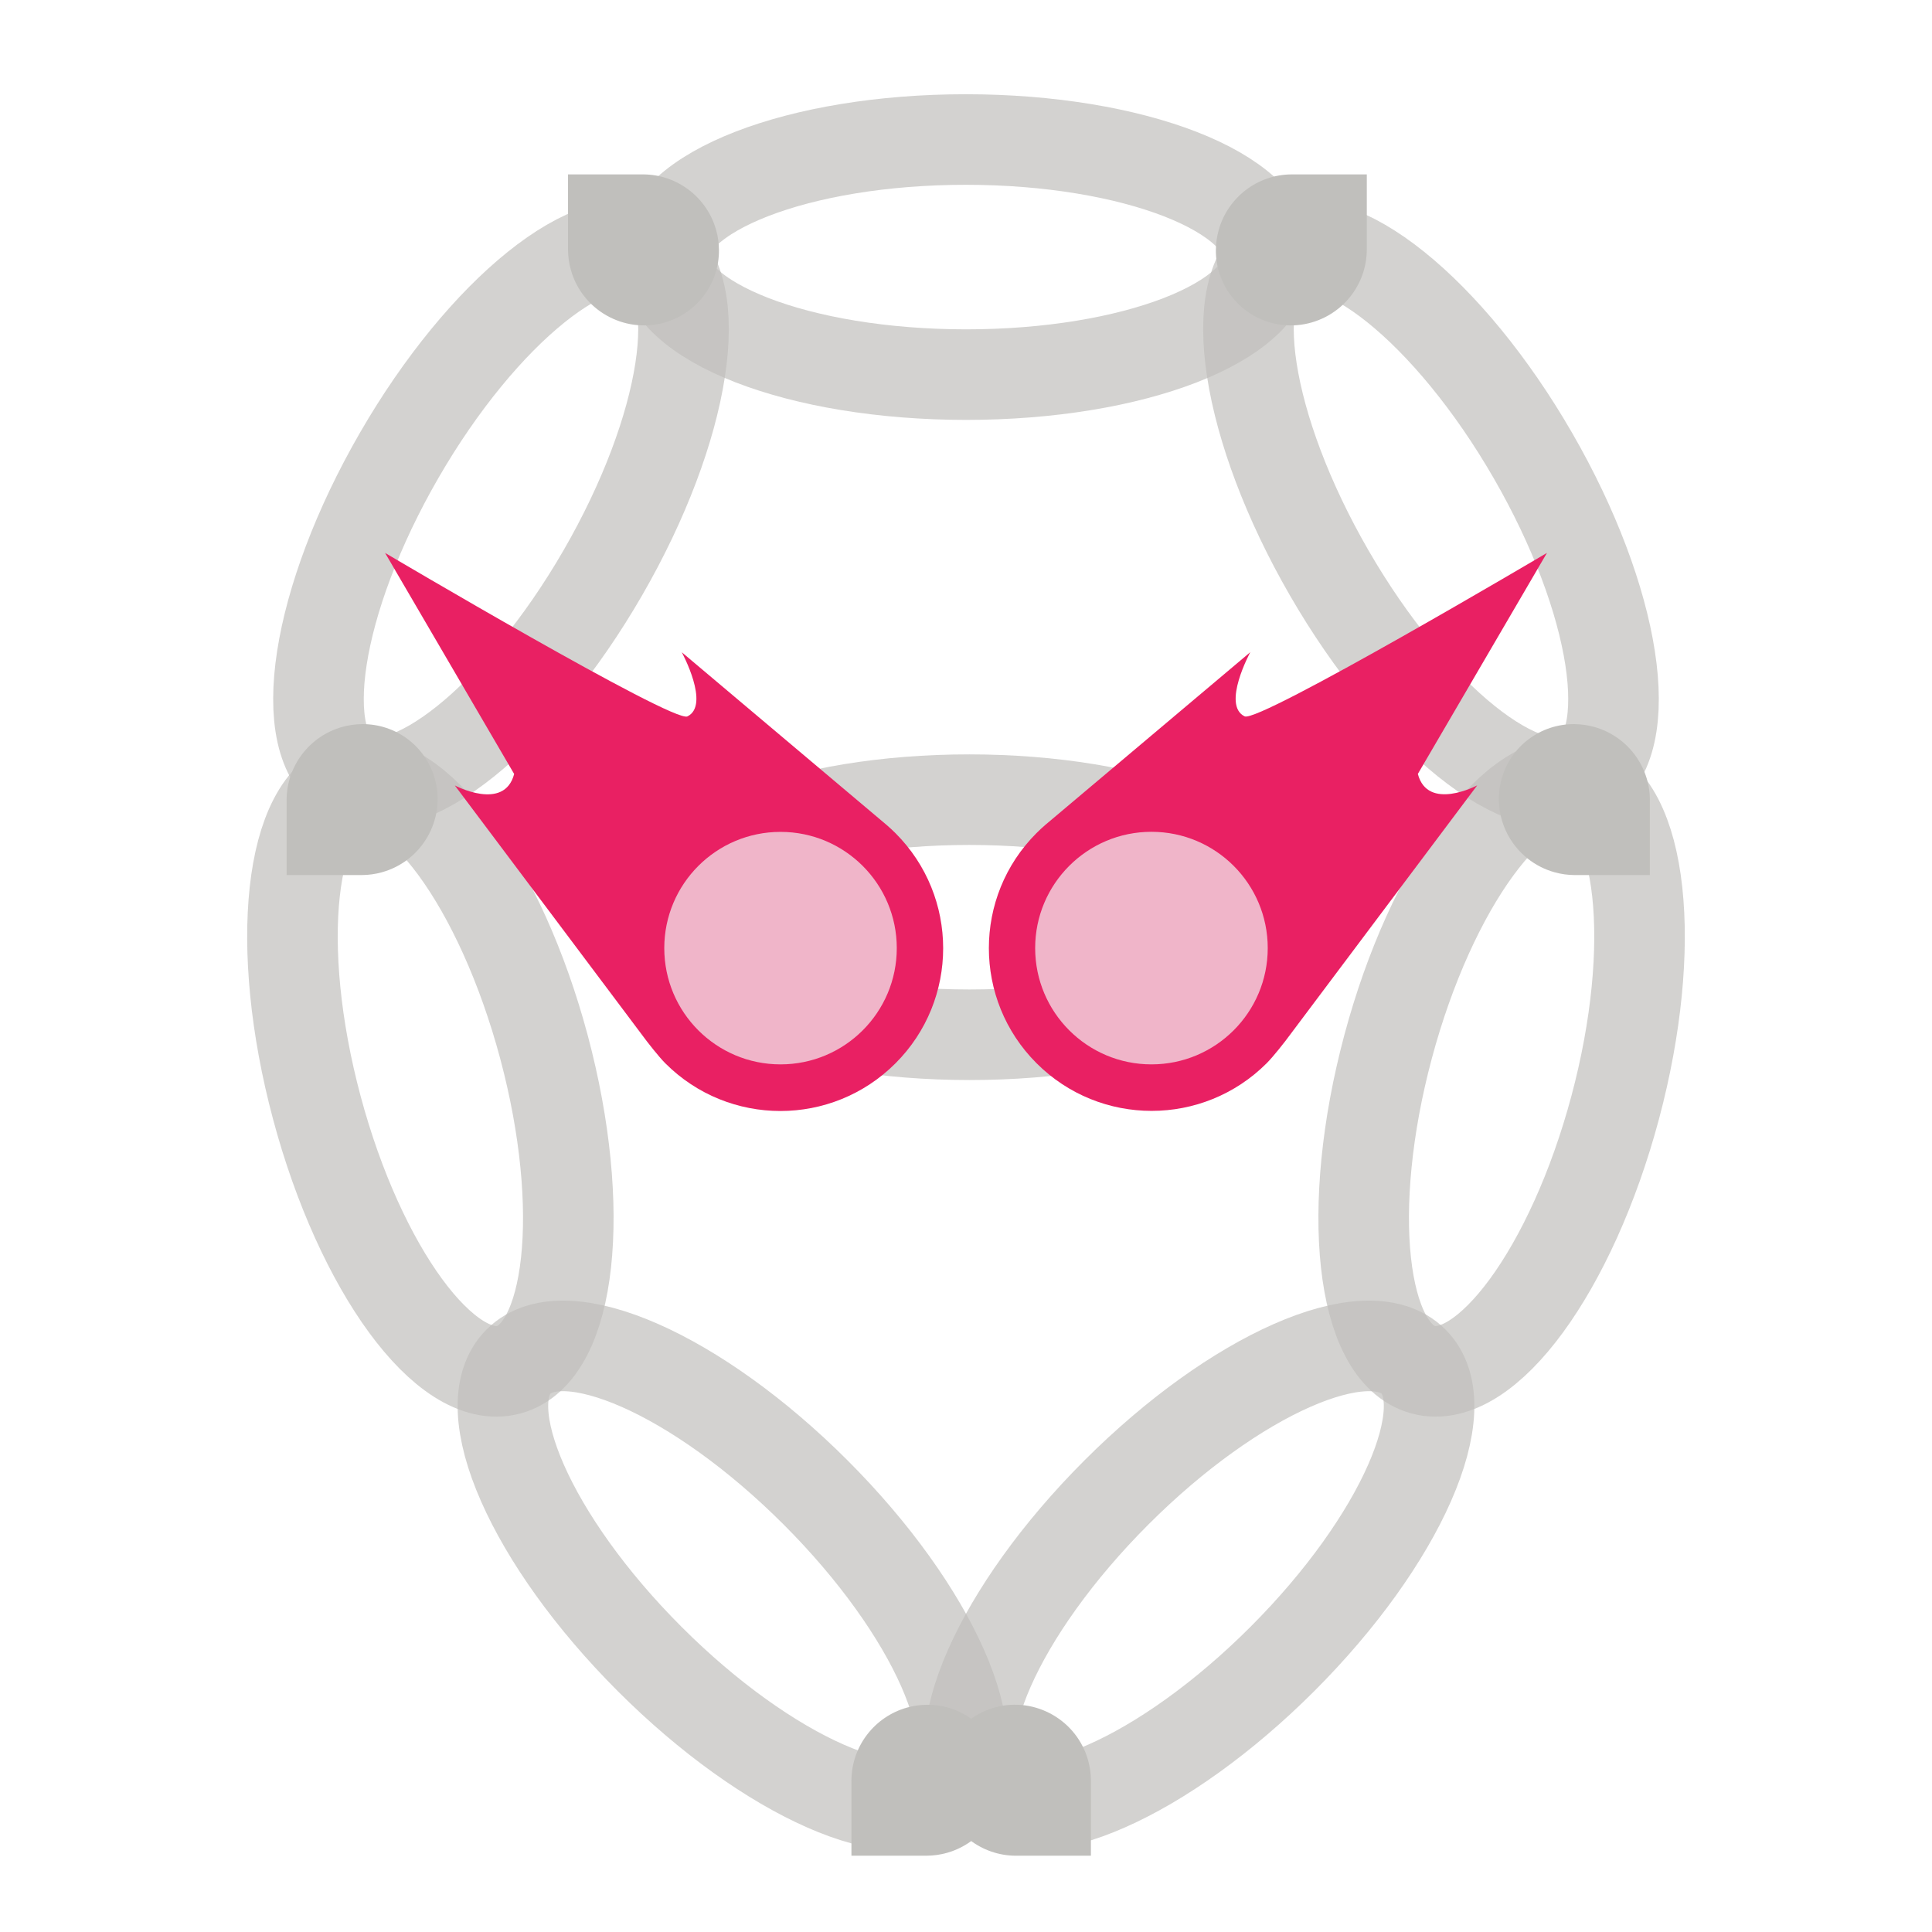
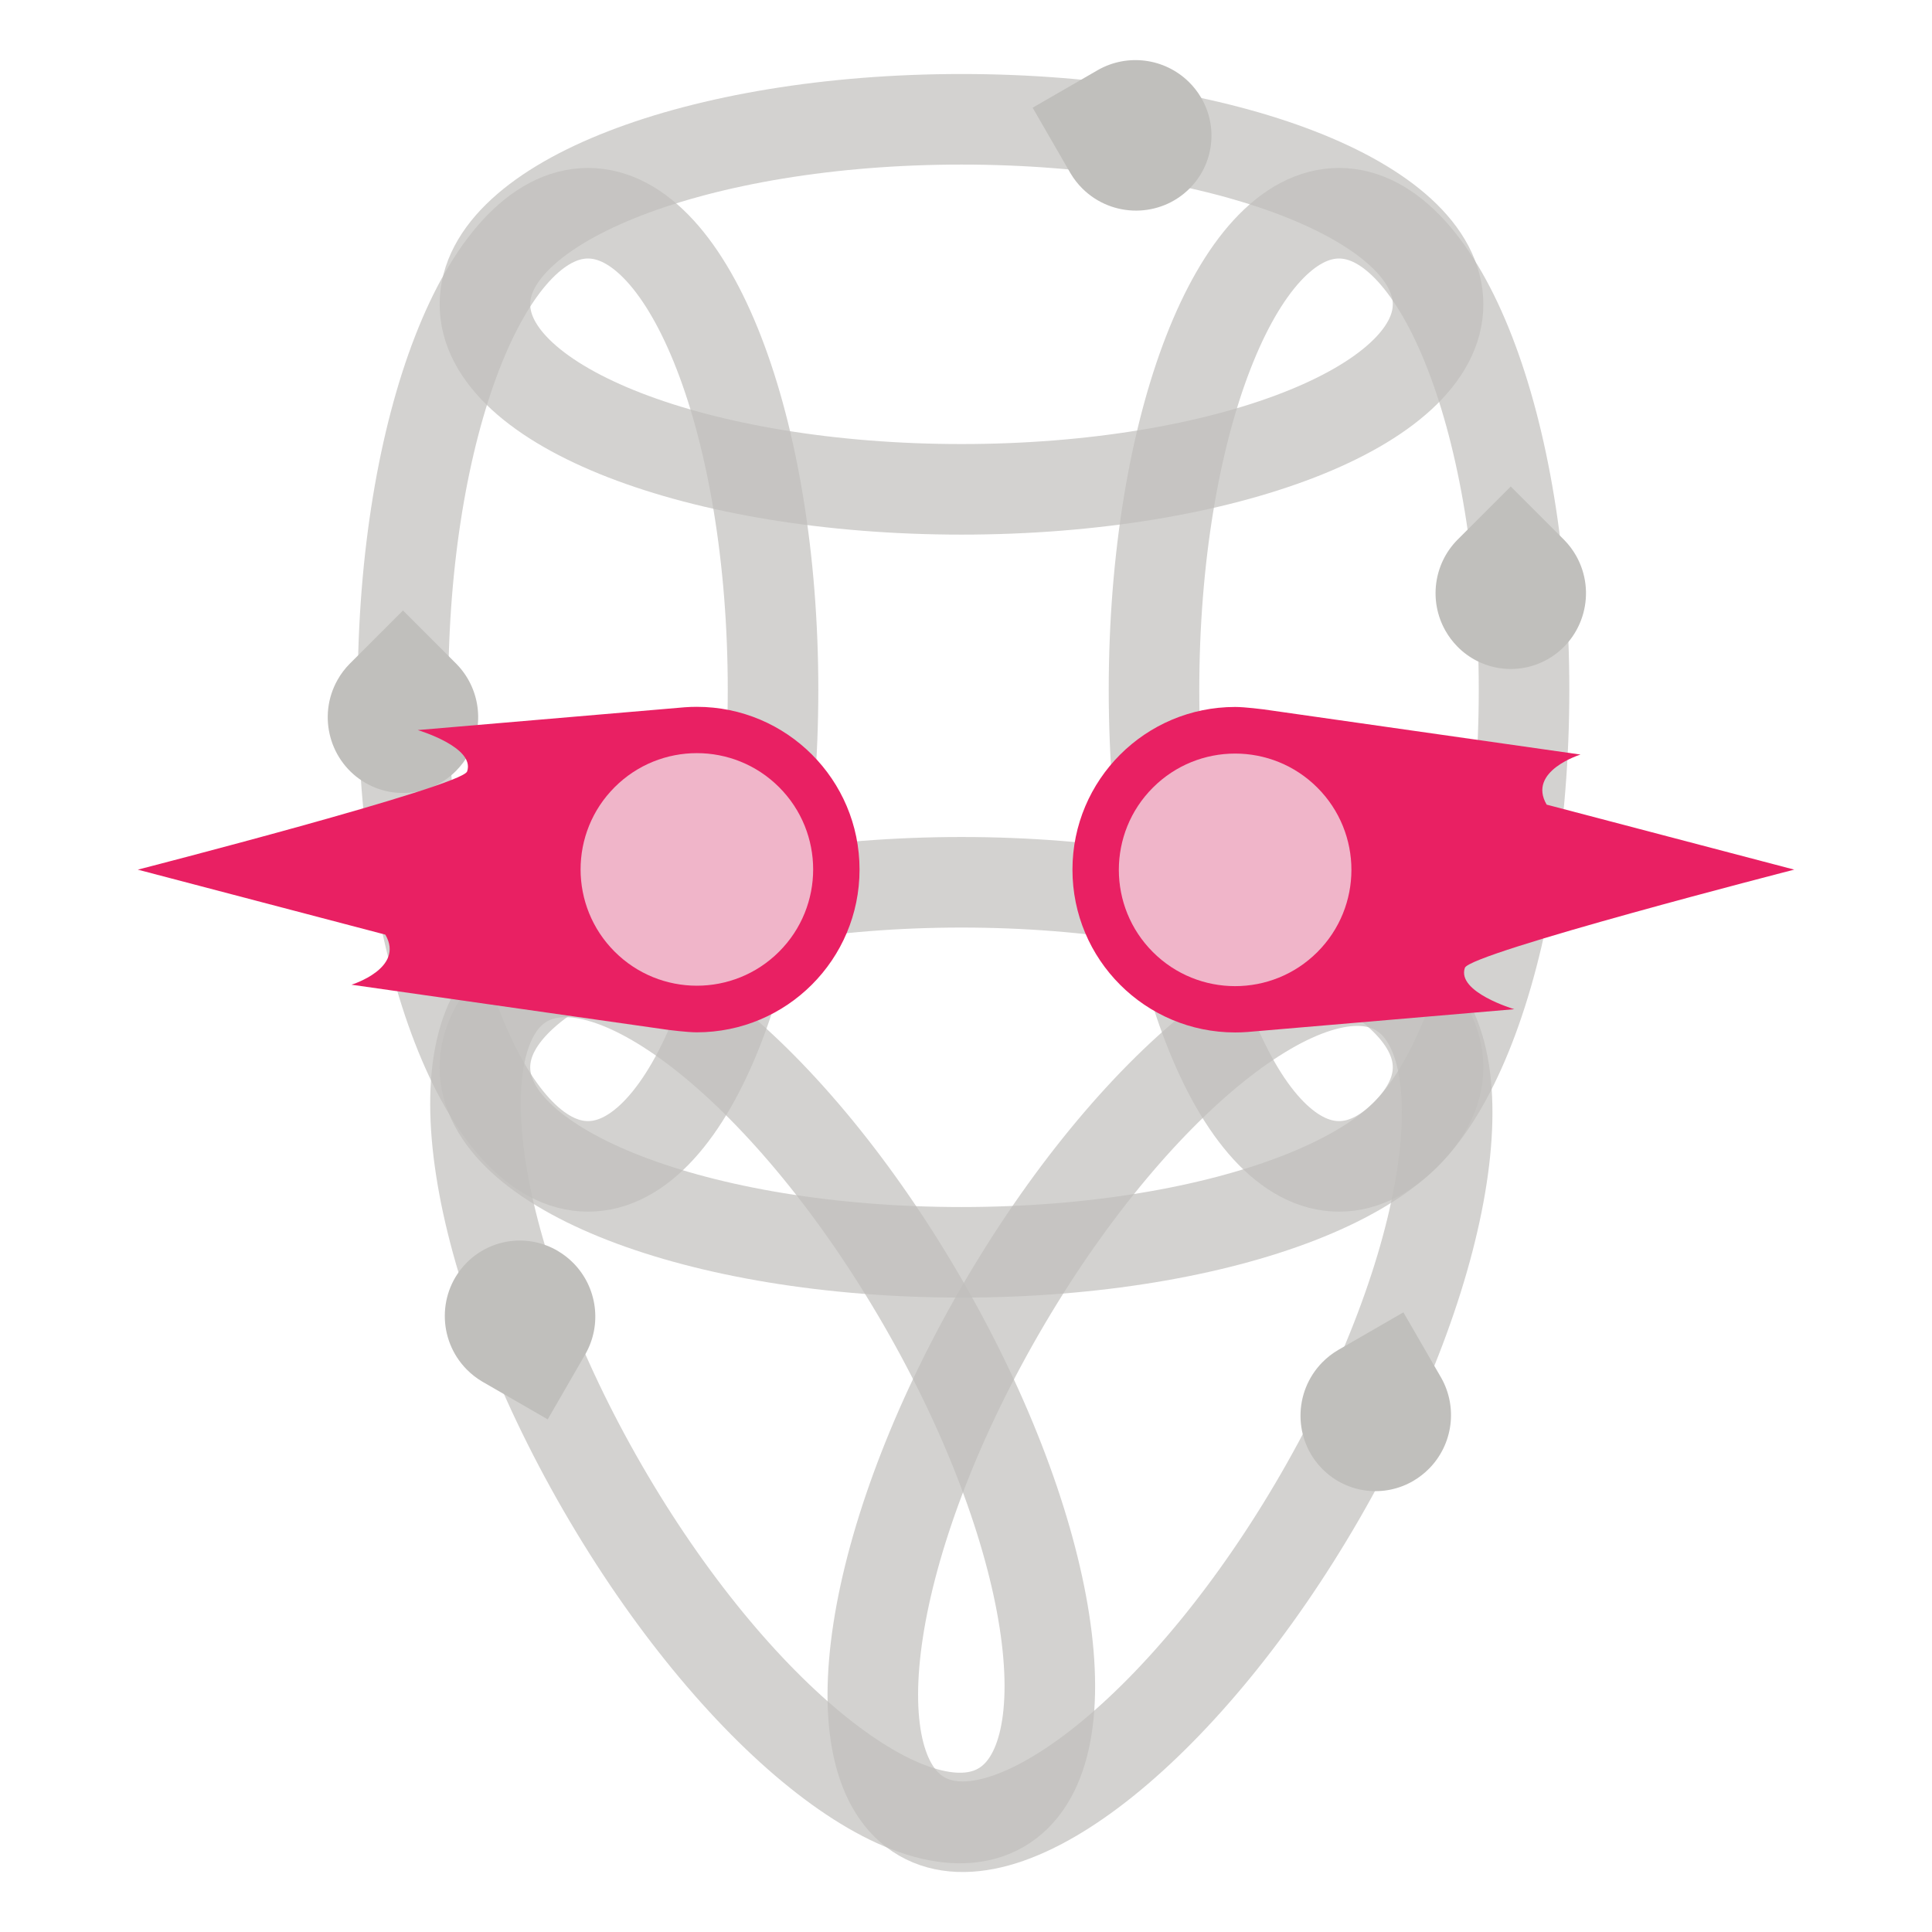
<svg xmlns="http://www.w3.org/2000/svg" fill="none" height="64" id="svg2" version="1.1" viewBox="0 0 64 64" width="64" xml:space="preserve">
  <defs id="defs2" />
-   <g id="g140" transform="translate(-1.655287,-1.023676)">
-     <ellipse cx="-55.959" cy="19.288" id="ellipse19" rx="10.031" ry="3.894" style="fill:none;fill-opacity:0.098;stroke:#c0bfbc;stroke-width:3;stroke-dasharray:none;stroke-opacity:0.698" transform="matrix(-0.7069293,-0.7072842,-0.7069293,0.7072842,0,0)" />
-     <ellipse cx="-39.578" cy="-5.879" id="ellipse120" rx="10.031" ry="3.894" style="fill:none;fill-opacity:0.098;stroke:#c0bfbc;stroke-width:3;stroke-dasharray:none;stroke-opacity:0.698" transform="matrix(-0.2585766,-0.9659908,-0.9658608,0.2590614,0,0)" />
-     <ellipse cx="-6.516" cy="-24.835" id="ellipse122" rx="10.031" ry="3.894" style="fill:none;fill-opacity:0.098;stroke:#c0bfbc;stroke-width:3;stroke-dasharray:none;stroke-opacity:0.698" transform="matrix(0.5002173,-0.8658999,-0.8661508,-0.4997827,0,0)" />
-     <ellipse cx="33.653" cy="-9.531" id="ellipse124" rx="10.031" ry="3.894" style="fill:none;fill-opacity:0.098;stroke:#c0bfbc;stroke-width:3;stroke-dasharray:none;stroke-opacity:0.698" transform="matrix(1,2.5094507e-4,-2.5092555e-4,-1,0,0)" />
-     <ellipse cx="-8.351" cy="66.896" id="ellipse129" rx="10.031" ry="3.894" style="fill:none;fill-opacity:0.098;stroke:#c0bfbc;stroke-width:3;stroke-dasharray:none;stroke-opacity:0.698" transform="matrix(0.7069293,-0.7072842,0.7069293,0.7072842,0,0)" />
-     <ellipse cx="-22.14" cy="59.142" id="ellipse131" rx="10.031" ry="3.894" style="fill:none;fill-opacity:0.098;stroke:#c0bfbc;stroke-width:3;stroke-dasharray:none;stroke-opacity:0.698" transform="matrix(0.2585766,-0.9659908,0.9658608,0.2590614,0,0)" />
-     <ellipse cx="-40.156" cy="33.449" id="ellipse133" rx="10.031" ry="3.894" style="fill:none;fill-opacity:0.098;stroke:#c0bfbc;stroke-width:3;stroke-dasharray:none;stroke-opacity:0.698" transform="matrix(-0.5002173,-0.8658999,0.8661508,-0.4997827,0,0)" />
-     <ellipse cx="33.758" cy="-31.399" id="ellipse137" rx="10.031" ry="3.894" style="fill:none;fill-opacity:0.098;stroke:#c0bfbc;stroke-width:3;stroke-dasharray:none;stroke-opacity:0.698" transform="matrix(1,2.5094507e-4,-2.5092555e-4,-1,0,0)" />
-     <g id="g5" style="fill:#c0bfbc" transform="matrix(-0.7830853,0,0,0.7830853,66.24174,22.95787)">
-       <path d="m 43.273,44.105 a 3.204,3.181 44.954 0 0 -3.09,2.335 3.204,3.181 44.954 0 0 2.247,3.933 3.204,3.181 44.954 0 0 0.836,0.117 h 0.025 l 3.168,10e-7 -10e-7,-3.192 a 3.204,3.181 44.954 0 0 -2.357,-3.075 3.204,3.181 44.954 0 0 -0.828,-0.117 z" id="path4" style="fill:#c0bfbc;fill-opacity:1;stroke:none;stroke-width:2.554;stroke-linejoin:round;stroke-dasharray:none;stroke-opacity:1;paint-order:stroke markers fill" />
+   <g id="g140" transform="translate(-1.655287,-1.023676)" />
+   <g id="g1" transform="translate(-7.434873,-0.00867236)">
+     <g id="g32" transform="matrix(1,0,0,-1,7.352815,66)">
+       <ellipse cx="4.458" cy="-31.841" id="ellipse1" rx="15.787" ry="6.129" style="fill:none;fill-opacity:0.098;stroke:#c0bfbc;stroke-width:3;stroke-dasharray:none;stroke-opacity:0.698" transform="rotate(120)" />
+       <g id="g7" style="fill:#c0bfbc" transform="matrix(0.6781718,-0.3915427,-0.3915427,-0.6781718,6.487278,71.40409)">
+         <path d="m 43.273,44.105 a 3.204,3.181 44.954 0 0 -3.09,2.335 3.204,3.181 44.954 0 0 2.247,3.933 3.204,3.181 44.954 0 0 0.836,0.117 h 0.025 l 3.168,10e-7 -10e-7,-3.192 a 3.204,3.181 44.954 0 0 -2.357,-3.075 3.204,3.181 44.954 0 0 -0.828,-0.117 z" id="path6" style="fill:#c0bfbc;fill-opacity:1;stroke:none;stroke-width:2.554;stroke-linejoin:round;stroke-dasharray:none;stroke-opacity:1;paint-order:stroke markers fill" />
+       </g>
+       <g id="g27" transform="translate(0,0.8486547)">
+         <ellipse cx="42.292" cy="-19.561" id="ellipse25-0" rx="15.787" ry="6.129" style="fill:none;fill-opacity:0.098;stroke:#c0bfbc;stroke-width:3;stroke-dasharray:none;stroke-opacity:0.698" transform="rotate(90)" />
+         <ellipse cx="-31.933" cy="-55.062" id="ellipse2-9-3" rx="15.787" ry="6.129" style="fill:none;fill-opacity:0.098;stroke:#c0bfbc;stroke-width:3;stroke-dasharray:none;stroke-opacity:0.698" transform="scale(-1)" />
+         <ellipse cx="31.933" cy="29.787" id="ellipse3-3-9" rx="15.787" ry="6.129" style="fill:none;fill-opacity:0.098;stroke:#c0bfbc;stroke-width:3;stroke-dasharray:none;stroke-opacity:0.698" />
+         <ellipse cx="42.292" cy="44.439" id="ellipse14" rx="15.787" ry="6.129" style="fill:none;fill-opacity:0.098;stroke:#c0bfbc;stroke-width:3;stroke-dasharray:none;stroke-opacity:0.698" transform="matrix(0,1,1,0,0,0)" />
+         <g id="g6" style="fill:#c0bfbc" transform="matrix(0.5537249,0.5537249,-0.5537249,0.5537249,15.66356,-8.76316)">
+           <path d="m 43.273,44.105 a 3.204,3.181 44.954 0 0 -3.09,2.335 3.204,3.181 44.954 0 0 2.247,3.933 3.204,3.181 44.954 0 0 0.836,0.117 h 0.025 l 3.168,10e-7 -10e-7,-3.192 a 3.204,3.181 44.954 0 0 -2.357,-3.075 3.204,3.181 44.954 0 0 -0.828,-0.117 z" id="path5" style="fill:#c0bfbc;fill-opacity:1;stroke:none;stroke-width:2.554;stroke-linejoin:round;stroke-dasharray:none;stroke-opacity:1;paint-order:stroke markers fill" />
+         </g>
+         <g id="g5-9" style="fill:#c0bfbc" transform="matrix(-0.3915427,0.6781718,-0.6781718,-0.3915427,86.72138,49.83636)">
+           <path d="m 43.273,44.105 a 3.204,3.181 44.954 0 0 -3.09,2.335 3.204,3.181 44.954 0 0 2.247,3.933 3.204,3.181 44.954 0 0 0.836,0.117 h 0.025 l 3.168,10e-7 -10e-7,-3.192 a 3.204,3.181 44.954 0 0 -2.357,-3.075 3.204,3.181 44.954 0 0 -0.828,-0.117 z" id="path4" style="fill:#c0bfbc;fill-opacity:1;stroke:none;stroke-width:2.554;stroke-linejoin:round;stroke-dasharray:none;stroke-opacity:1;paint-order:stroke markers fill" />
+         </g>
+         <g id="g3" style="fill:#c0bfbc" transform="matrix(-0.3915427,0.6781718,-0.6781718,-0.3915427,88.0691,24.42765)">
+           <path d="m 43.273,44.105 a 3.204,3.181 44.954 0 0 -3.09,2.335 3.204,3.181 44.954 0 0 2.247,3.933 3.204,3.181 44.954 0 0 0.836,0.117 h 0.025 l 3.168,10e-7 -10e-7,-3.192 a 3.204,3.181 44.954 0 0 -2.357,-3.075 3.204,3.181 44.954 0 0 -0.828,-0.117 z" id="path3" style="fill:#c0bfbc;fill-opacity:1;stroke:none;stroke-width:2.554;stroke-linejoin:round;stroke-dasharray:none;stroke-opacity:1;paint-order:stroke markers fill" />
+         </g>
+         <g id="g15" style="fill:#c0bfbc" transform="matrix(-0.5537249,0.5537249,0.5537249,0.5537249,47.89542,-4.655776)">
+           <path d="m 43.273,44.105 a 3.204,3.181 44.954 0 0 -3.09,2.335 3.204,3.181 44.954 0 0 2.247,3.933 3.204,3.181 44.954 0 0 0.836,0.117 h 0.025 l 3.168,10e-7 -10e-7,-3.192 a 3.204,3.181 44.954 0 0 -2.357,-3.075 3.204,3.181 44.954 0 0 -0.828,-0.117 z" id="path14" style="fill:#c0bfbc;fill-opacity:1;stroke:none;stroke-width:2.554;stroke-linejoin:round;stroke-dasharray:none;stroke-opacity:1;paint-order:stroke markers fill" />
+         </g>
+       </g>
+       <ellipse cx="-36.135" cy="23.603" id="ellipse27" rx="15.787" ry="6.129" style="fill:none;fill-opacity:0.098;stroke:#c0bfbc;stroke-width:3;stroke-dasharray:none;stroke-opacity:0.698" transform="rotate(-120)" />
+       <g id="g30" style="fill:#c0bfbc" transform="matrix(0.6781718,0.3915427,-0.3915427,0.6781718,34.83351,-29.91273)">
+         <path d="m 43.273,44.105 a 3.204,3.181 44.954 0 0 -3.09,2.335 3.204,3.181 44.954 0 0 2.247,3.933 3.204,3.181 44.954 0 0 0.836,0.117 h 0.025 l 3.168,10e-7 -10e-7,-3.192 a 3.204,3.181 44.954 0 0 -2.357,-3.075 3.204,3.181 44.954 0 0 -0.828,-0.117 z" id="path29" style="fill:#c0bfbc;fill-opacity:1;stroke:none;stroke-width:2.554;stroke-linejoin:round;stroke-dasharray:none;stroke-opacity:1;paint-order:stroke markers fill" />
+       </g>
    </g>
-     <g id="g142" style="fill:#c0bfbc" transform="matrix(0,0.7830853,0.7830853,0,-1.744796,26.1154)">
-       <path d="m 43.273,44.105 a 3.204,3.181 44.954 0 0 -3.09,2.335 3.204,3.181 44.954 0 0 2.247,3.933 3.204,3.181 44.954 0 0 0.836,0.117 h 0.025 l 3.168,10e-7 -10e-7,-3.192 a 3.204,3.181 44.954 0 0 -2.357,-3.075 3.204,3.181 44.954 0 0 -0.828,-0.117 z" id="path142" style="fill:#c0bfbc;fill-opacity:1;stroke:none;stroke-width:2.554;stroke-linejoin:round;stroke-dasharray:none;stroke-opacity:1;paint-order:stroke markers fill" />
+     <g id="g2" transform="matrix(-2.460617,2.460617,2.460617,2.460617,144.0279,-203.399)" style="fill:#c0bfbc">
+       <path d="m 74.015,20.358 c 0,0 -2.743,1.622 -2.878,1.556 -0.22,-0.107 0.054,-0.611 0.054,-0.611 -0.65,0.548 -1.301,1.096 -1.951,1.644 -0.029,0.025 -0.057,0.051 -0.084,0.078 -0.605,0.605 -0.605,1.586 0,2.191 0.605,0.605 1.586,0.605 2.191,0 0.066,-0.066 0.176,-0.209 0.176,-0.209 l 1.828,-2.436 c 0,0 -0.471,0.25 -0.565,-0.109 z" id="path2" style="fill:#e92063;fill-opacity:1;stroke-width:0.01" />
+       <circle cx="70.25" cy="24.12" id="circle2" r="1.107" style="fill:#f3f3f3;fill-opacity:0.703;stroke-width:0.01" />
    </g>
-     <g id="g143" style="fill:#c0bfbc" transform="matrix(-0.7830853,0,0,0.7830853,47.53098,-9.52692)">
-       <path d="m 43.273,44.105 a 3.204,3.181 44.954 0 0 -3.09,2.335 3.204,3.181 44.954 0 0 2.247,3.933 3.204,3.181 44.954 0 0 0.836,0.117 h 0.025 l 3.168,10e-7 -10e-7,-3.192 a 3.204,3.181 44.954 0 0 -2.357,-3.075 3.204,3.181 44.954 0 0 -0.828,-0.117 z" id="path143" style="fill:#c0bfbc;fill-opacity:1;stroke:none;stroke-width:2.554;stroke-linejoin:round;stroke-dasharray:none;stroke-opacity:1;paint-order:stroke markers fill" />
-     </g>
-     <g id="g144" style="fill:#c0bfbc" transform="matrix(0.7830853,0,0,0.7830853,19.92803,-9.52692)">
-       <path d="m 43.273,44.105 a 3.204,3.181 44.954 0 0 -3.09,2.335 3.204,3.181 44.954 0 0 2.247,3.933 3.204,3.181 44.954 0 0 0.836,0.117 h 0.025 l 3.168,10e-7 -10e-7,-3.192 a 3.204,3.181 44.954 0 0 -2.357,-3.075 3.204,3.181 44.954 0 0 -0.828,-0.117 z" id="path144" style="fill:#c0bfbc;fill-opacity:1;stroke:none;stroke-width:2.554;stroke-linejoin:round;stroke-dasharray:none;stroke-opacity:1;paint-order:stroke markers fill" />
-     </g>
-     <g id="g145" style="fill:#c0bfbc" transform="matrix(0,-0.7830853,-0.7830853,0,60.00975,43.18219)">
-       <path d="m 43.273,44.105 a 3.204,3.181 44.954 0 0 -3.09,2.335 3.204,3.181 44.954 0 0 2.247,3.933 3.204,3.181 44.954 0 0 0.836,0.117 h 0.025 l 3.168,10e-7 -10e-7,-3.192 a 3.204,3.181 44.954 0 0 -2.357,-3.075 3.204,3.181 44.954 0 0 -0.828,-0.117 z" id="path145" style="fill:#c0bfbc;fill-opacity:1;stroke:none;stroke-width:2.554;stroke-linejoin:round;stroke-dasharray:none;stroke-opacity:1;paint-order:stroke markers fill" />
-     </g>
-     <g id="g146" style="fill:#c0bfbc" transform="matrix(0,-0.7830853,0.7830853,0,7.394699,43.18219)">
-       <path d="m 43.273,44.105 a 3.204,3.181 44.954 0 0 -3.09,2.335 3.204,3.181 44.954 0 0 2.247,3.933 3.204,3.181 44.954 0 0 0.836,0.117 h 0.025 l 3.168,10e-7 -10e-7,-3.192 a 3.204,3.181 44.954 0 0 -2.357,-3.075 3.204,3.181 44.954 0 0 -0.828,-0.117 z" id="path146" style="fill:#c0bfbc;fill-opacity:1;stroke:none;stroke-width:2.554;stroke-linejoin:round;stroke-dasharray:none;stroke-opacity:1;paint-order:stroke markers fill" />
+     <g id="g4" transform="matrix(2.460617,-2.460617,-2.460617,-2.460617,-65.15816,261.0321)" style="fill:#c0bfbc">
+       <path d="m 74.015,20.358 c 0,0 -2.743,1.622 -2.878,1.556 -0.22,-0.107 0.054,-0.611 0.054,-0.611 -0.65,0.548 -1.301,1.096 -1.951,1.644 -0.029,0.025 -0.057,0.051 -0.084,0.078 -0.605,0.605 -0.605,1.586 0,2.191 0.605,0.605 1.586,0.605 2.191,0 0.066,-0.066 0.176,-0.209 0.176,-0.209 l 1.828,-2.436 c 0,0 -0.471,0.25 -0.565,-0.109 z" id="path1" style="fill:#e92063;fill-opacity:1;stroke-width:0.01" />
+       <circle cx="70.25" cy="24.12" id="circle1-3" r="1.107" style="fill:#f3f3f3;fill-opacity:0.703;stroke-width:0.01" />
    </g>
  </g>
-   <g id="g118" transform="matrix(3.479839,0,0,3.479839,-206.3154,-52.52702)">
-     <path d="m 74.015,20.358 c 0,0 -2.743,1.622 -2.878,1.556 -0.22,-0.107 0.054,-0.611 0.054,-0.611 -0.65,0.548 -1.301,1.096 -1.951,1.644 -0.029,0.025 -0.057,0.051 -0.084,0.078 -0.605,0.605 -0.605,1.586 0,2.191 0.605,0.605 1.586,0.605 2.191,0 0.066,-0.066 0.176,-0.209 0.176,-0.209 l 1.828,-2.436 c 0,0 -0.471,0.25 -0.565,-0.109 z" id="path118" style="fill:#e92063;fill-opacity:1;stroke-width:0.01" />
-     <circle cx="70.25" cy="24.12" id="circle118" r="1.107" style="fill:#f3f3f3;fill-opacity:0.703;stroke-width:0.01" />
-   </g>
-   <g id="g141" transform="translate(-10)">
-     <path d="m 22.756,18.316 c 0,0 9.544,5.646 10.015,5.416 0.767,-0.374 -0.187,-2.126 -0.187,-2.126 2.263,1.908 4.526,3.815 6.788,5.723 0.1,0.086 0.197,0.176 0.292,0.271 2.106,2.106 2.106,5.519 0,7.624 -2.106,2.106 -5.519,2.106 -7.624,0 -0.228,-0.228 -0.612,-0.729 -0.612,-0.729 l -6.361,-8.476 c 0,0 1.639,0.87 1.965,-0.38 z" id="path6" style="fill:#e92063;fill-opacity:1;stroke-width:0.036" />
-     <circle cx="-35.856" cy="31.408" id="circle6" r="3.851" style="fill:#f3f3f3;fill-opacity:0.703;stroke-width:0.036" transform="scale(-1,1)" />
-   </g>
</svg>
